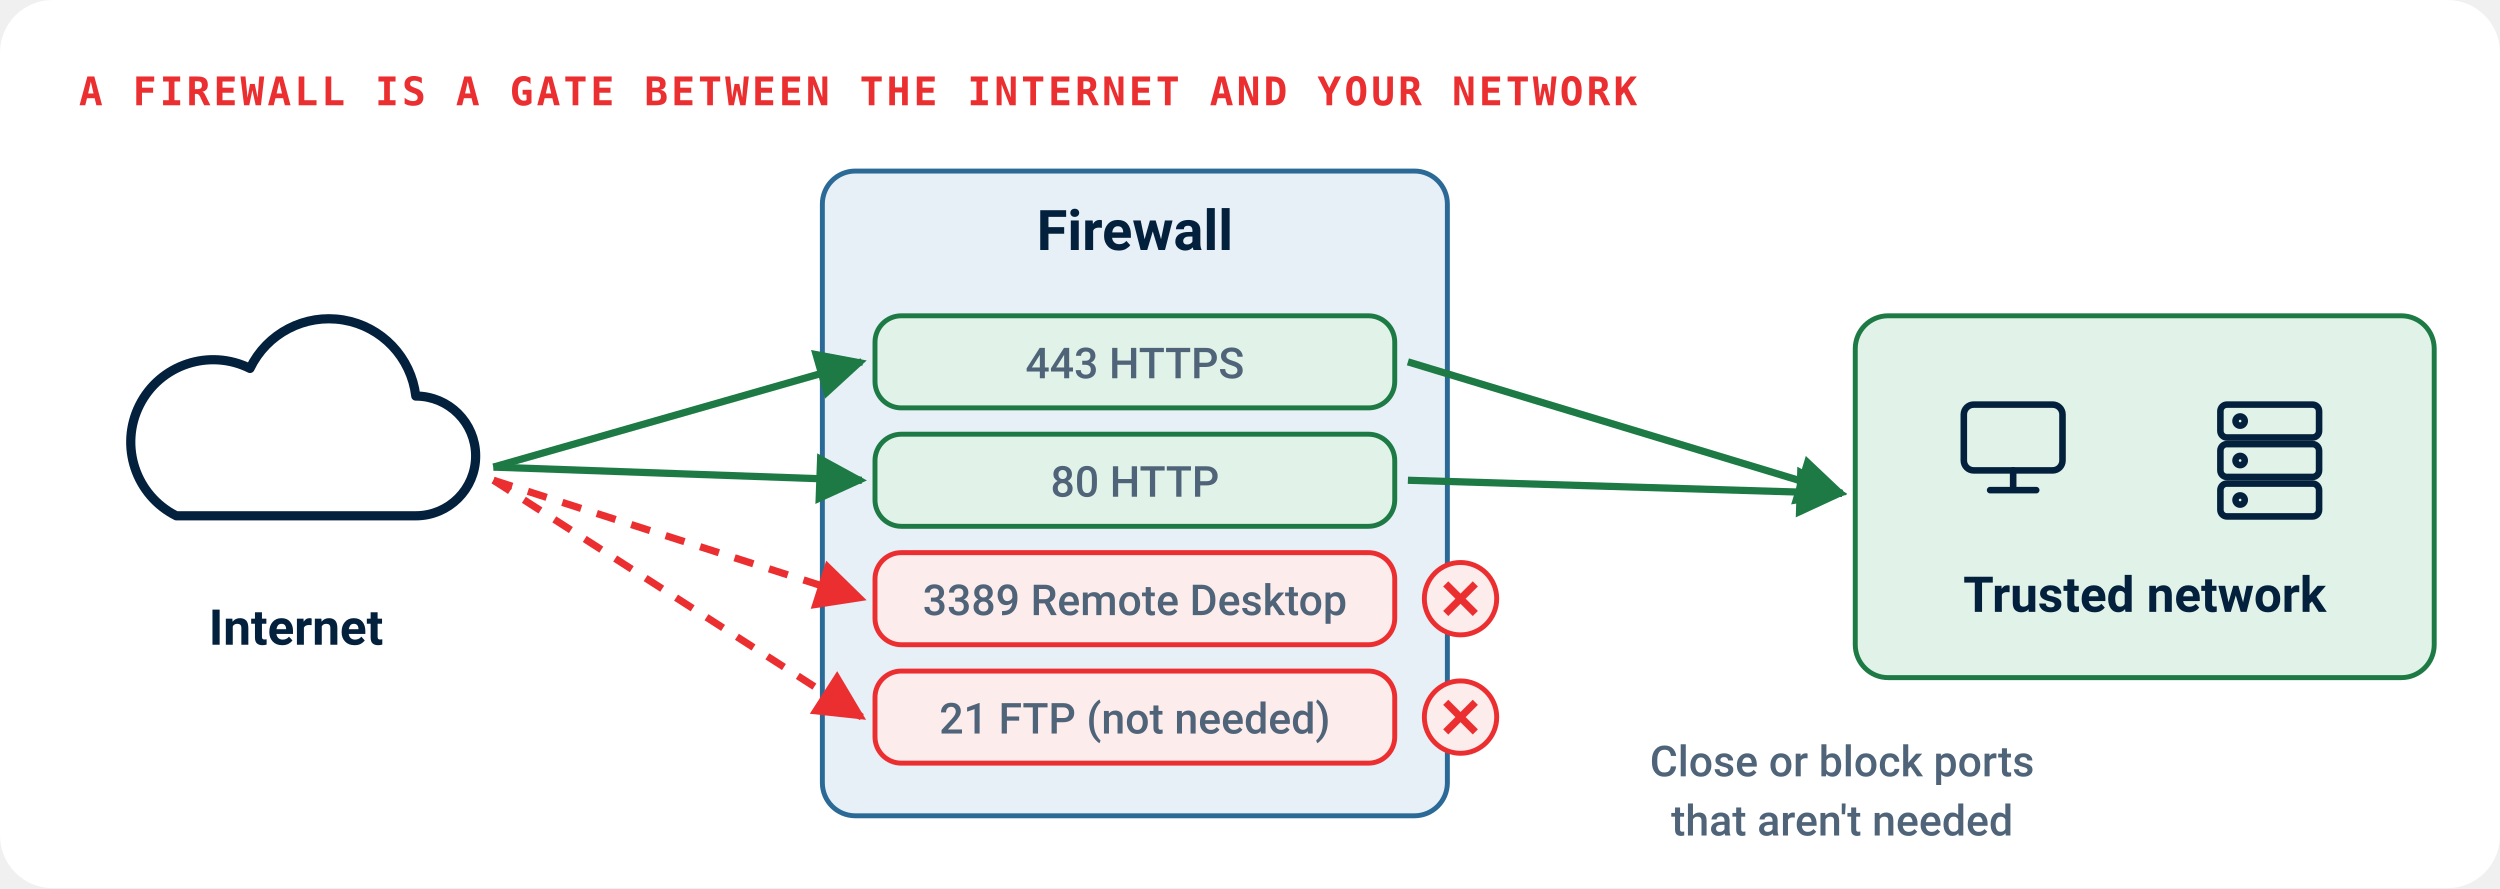
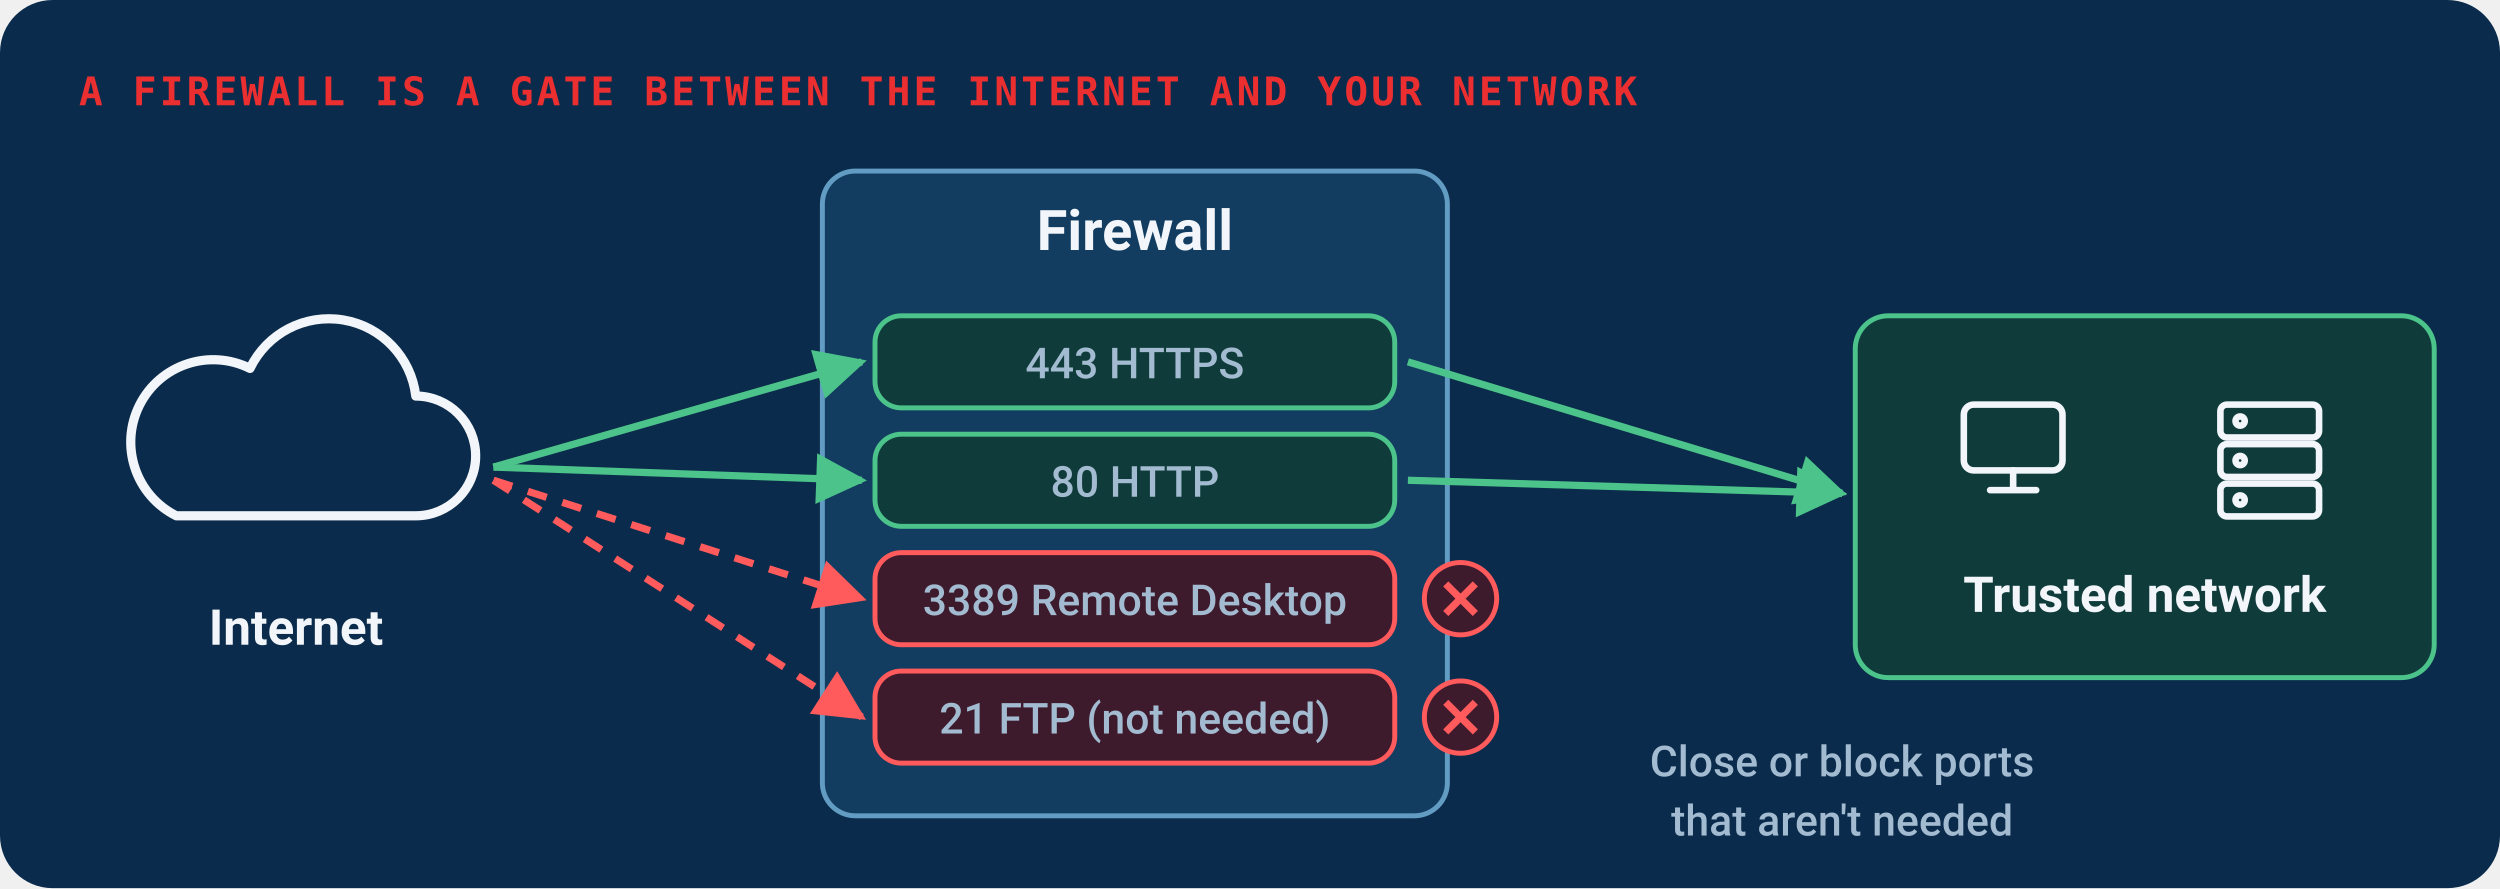
<svg xmlns="http://www.w3.org/2000/svg" viewBox="0 0 760 270" width="760" height="270" role="img" aria-labelledby="t d">
  <style>
- .bg{fill:#ffffff}
- .t{font:600 15px system-ui,-apple-system,'Segoe UI',Roboto,sans-serif;fill:#03203c}
- .tb{font:700 17px system-ui,-apple-system,'Segoe UI',Roboto,sans-serif;fill:#03203c}
- .s{font:500 13px system-ui,-apple-system,'Segoe UI',Roboto,sans-serif;fill:#4f6478}
- .m{font:600 13px ui-monospace,Menlo,Consolas,monospace;fill:#03203c}
+ .bg{fill:#0a2b4b}
+ .t{font:600 15px system-ui,-apple-system,'Segoe UI',Roboto,sans-serif;fill:#f2f6fa}
+ .tb{font:700 17px system-ui,-apple-system,'Segoe UI',Roboto,sans-serif;fill:#f2f6fa}
+ .s{font:500 13px system-ui,-apple-system,'Segoe UI',Roboto,sans-serif;fill:#a3bbd0}
+ .m{font:600 13px ui-monospace,Menlo,Consolas,monospace;fill:#f2f6fa}
.h{font:700 12px ui-monospace,Menlo,Consolas,monospace;fill:#eb2f31;letter-spacing:.08em}
.w{fill:#ffffff}
- .box{fill:#f5f8fb;stroke:#b9cad8;stroke-width:1.5}
- .acc{fill:#e7f0f7;stroke:#2b6a96;stroke-width:1.5}
- .bad{fill:#fdecec;stroke:#eb2f31;stroke-width:1.5}
- .good{fill:#e1f3e8;stroke:#1d7a45;stroke-width:1.5}
- .amb{fill:#fbf0dc;stroke:#a8650a;stroke-width:1.5}
- .dim{fill:#eef3f7;stroke:#cddbe7;stroke-width:1.5}
- .solid-acc{fill:#2b6a96}.solid-bad{fill:#eb2f31}.solid-good{fill:#1d7a45}.solid-amb{fill:#a8650a}.solid-ink{fill:#03203c}
- .ln{stroke:#4f6478;stroke-width:2;fill:none}
- .ln-acc{stroke:#2b6a96;stroke-width:2.2;fill:none}
- .ln-bad{stroke:#eb2f31;stroke-width:2.2;fill:none}
- .ln-good{stroke:#1d7a45;stroke-width:2.2;fill:none}
+ .box{fill:#0f3557;stroke:#2c5a80;stroke-width:1.5}
+ .acc{fill:#123c60;stroke:#629cc3;stroke-width:1.5}
+ .bad{fill:#3d1a2c;stroke:#ff5a5c;stroke-width:1.5}
+ .good{fill:#0f3b3a;stroke:#4cc38a;stroke-width:1.5}
+ .amb{fill:#33301f;stroke:#f2b544;stroke-width:1.5}
+ .dim{fill:#0c3052;stroke:#24496b;stroke-width:1.5}
+ .solid-acc{fill:#629cc3}.solid-bad{fill:#eb2f31}.solid-good{fill:#2f9a5f}.solid-amb{fill:#c98f22}.solid-ink{fill:#f2f6fa}
+ .ln{stroke:#a3bbd0;stroke-width:2;fill:none}
+ .ln-acc{stroke:#629cc3;stroke-width:2.2;fill:none}
+ .ln-bad{stroke:#ff5a5c;stroke-width:2.2;fill:none}
+ .ln-good{stroke:#4cc38a;stroke-width:2.2;fill:none}
.dash{stroke-dasharray:6 5}
- .tx-acc{fill:#2b6a96}.tx-bad{fill:#d4282a}.tx-good{fill:#1d7a45}.tx-amb{fill:#a8650a}
- .ic{fill:none;stroke:#03203c;stroke-width:2;stroke-linecap:round;stroke-linejoin:round}
- .ic-bad{fill:none;stroke:#eb2f31;stroke-width:2;stroke-linecap:round;stroke-linejoin:round}
- .ic-acc{fill:none;stroke:#2b6a96;stroke-width:2;stroke-linecap:round;stroke-linejoin:round}
- .mk-ln{fill:#4f6478}.mk-acc{fill:#2b6a96}.mk-bad{fill:#eb2f31}.mk-good{fill:#1d7a45}
+ .tx-acc{fill:#629cc3}.tx-bad{fill:#ff5a5c}.tx-good{fill:#4cc38a}.tx-amb{fill:#f2b544}
+ .ic{fill:none;stroke:#f2f6fa;stroke-width:2;stroke-linecap:round;stroke-linejoin:round}
+ .ic-bad{fill:none;stroke:#ff5a5c;stroke-width:2;stroke-linecap:round;stroke-linejoin:round}
+ .ic-acc{fill:none;stroke:#629cc3;stroke-width:2;stroke-linecap:round;stroke-linejoin:round}
+ .mk-ln{fill:#a3bbd0}.mk-acc{fill:#629cc3}.mk-bad{fill:#ff5a5c}.mk-good{fill:#4cc38a}
</style>
  <defs>
    <marker id="a-ln" viewBox="0 0 10 10" refX="9" refY="5" markerWidth="7" markerHeight="7" orient="auto-start-reverse">
      <path d="M0 0 10 5 0 10z" class="mk-ln" />
    </marker>
    <marker id="a-acc" viewBox="0 0 10 10" refX="9" refY="5" markerWidth="7" markerHeight="7" orient="auto-start-reverse">
      <path d="M0 0 10 5 0 10z" class="mk-acc" />
    </marker>
    <marker id="a-bad" viewBox="0 0 10 10" refX="9" refY="5" markerWidth="7" markerHeight="7" orient="auto-start-reverse">
      <path d="M0 0 10 5 0 10z" class="mk-bad" />
    </marker>
    <marker id="a-good" viewBox="0 0 10 10" refX="9" refY="5" markerWidth="7" markerHeight="7" orient="auto-start-reverse">
      <path d="M0 0 10 5 0 10z" class="mk-good" />
    </marker>
  </defs>
  <rect class="bg" width="760" height="270" rx="16" />
  <text x="24" y="32" class="h" text-anchor="start">A FIREWALL IS A GATE BETWEEN THE INTERNET AND YOUR NETWORK</text>
  <path transform="translate(90 140) scale(1.4)" d="M-26 12 h52 a13 13 0 0 0 0 -26 a19 19 0 0 0 -36 -6 a13 13 0 0 0 -16 32 z" class="ic" />
  <text x="90" y="196" class="t" text-anchor="middle">Internet</text>
  <rect x="250" y="52" width="190" height="196" rx="10" class="acc" />
  <text x="345" y="76" class="tb" text-anchor="middle">Firewall</text>
  <rect x="266" y="96" width="158" height="28" rx="8" class="good" />
  <text x="345" y="115" class="s" text-anchor="middle">443 HTTPS</text>
  <path d="M150 142 L262 110" class="ln-good" marker-end="url(#a-good)" />
  <path d="M428 110 L560 150" class="ln-good" marker-end="url(#a-good)" />
  <rect x="266" y="132" width="158" height="28" rx="8" class="good" />
  <text x="345" y="151" class="s" text-anchor="middle">80 HTTP</text>
  <path d="M150 142 L262 146" class="ln-good" marker-end="url(#a-good)" />
  <path d="M428 146 L560 150" class="ln-good" marker-end="url(#a-good)" />
  <rect x="266" y="168" width="158" height="28" rx="8" class="bad" />
  <text x="345" y="187" class="s" text-anchor="middle">3389 Remote Desktop</text>
  <path d="M150 146 L262 182" class="ln-bad dash" marker-end="url(#a-bad)" />
  <circle cx="444" cy="182" r="11" class="bad" />
  <path d="M439.5 177.5 l9 9 M448.5 177.5 l-9 9" class="ln-bad" />
  <rect x="266" y="204" width="158" height="28" rx="8" class="bad" />
  <text x="345" y="223" class="s" text-anchor="middle">21 FTP (not needed)</text>
  <path d="M150 146 L262 218" class="ln-bad dash" marker-end="url(#a-bad)" />
  <circle cx="444" cy="218" r="11" class="bad" />
  <path d="M439.5 213.5 l9 9 M448.5 213.5 l-9 9" class="ln-bad" />
  <rect x="564" y="96" width="176" height="110" rx="10" class="good" />
  <rect x="597" y="123" width="30" height="20" rx="3" class="ic" />
  <path d="M605 149 h14 M612 143 v6" class="ic" />
  <rect x="675" y="123" width="30" height="10" rx="2" class="ic" />
  <circle cx="681" cy="128" r="1.4" class="ic" />
  <rect x="675" y="135" width="30" height="10" rx="2" class="ic" />
  <circle cx="681" cy="140" r="1.4" class="ic" />
  <rect x="675" y="147" width="30" height="10" rx="2" class="ic" />
  <circle cx="681" cy="152" r="1.4" class="ic" />
  <text x="652" y="186" class="t" text-anchor="middle">Trusted network</text>
  <text x="560" y="236" class="s" text-anchor="middle">Close or block ports</text>
  <text x="560" y="254" class="s" text-anchor="middle">that aren't needed</text>
</svg>
